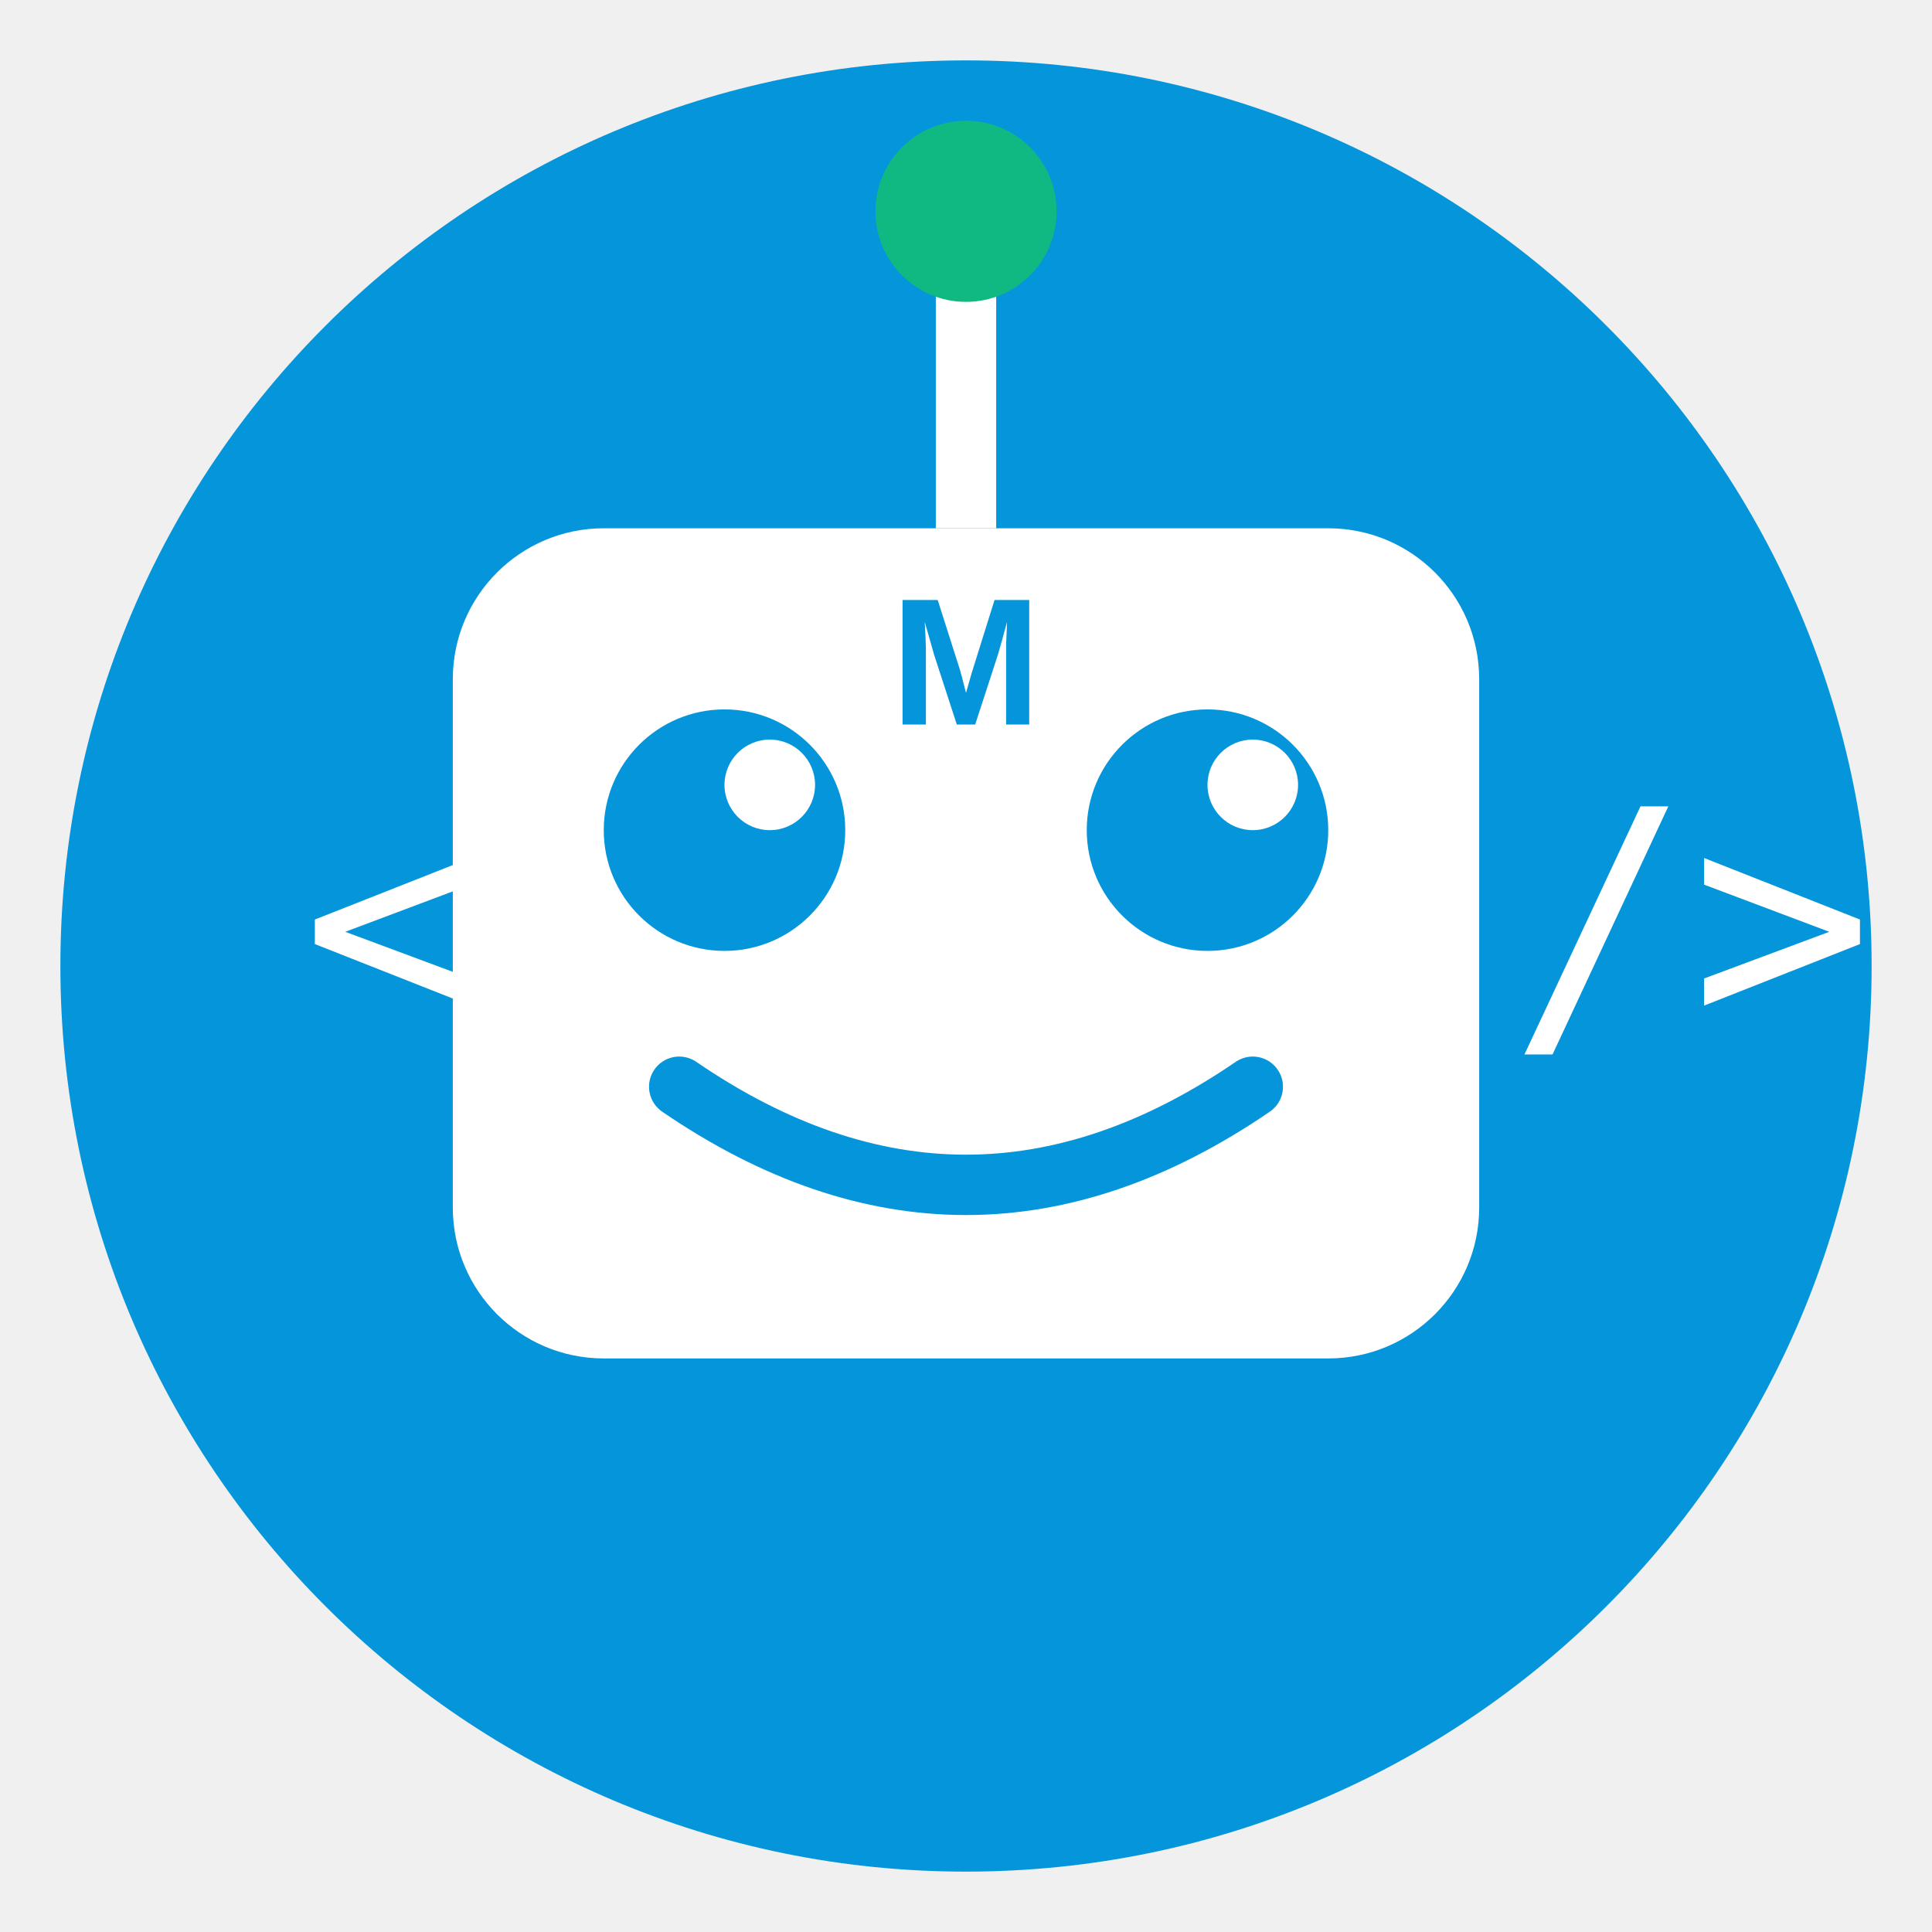
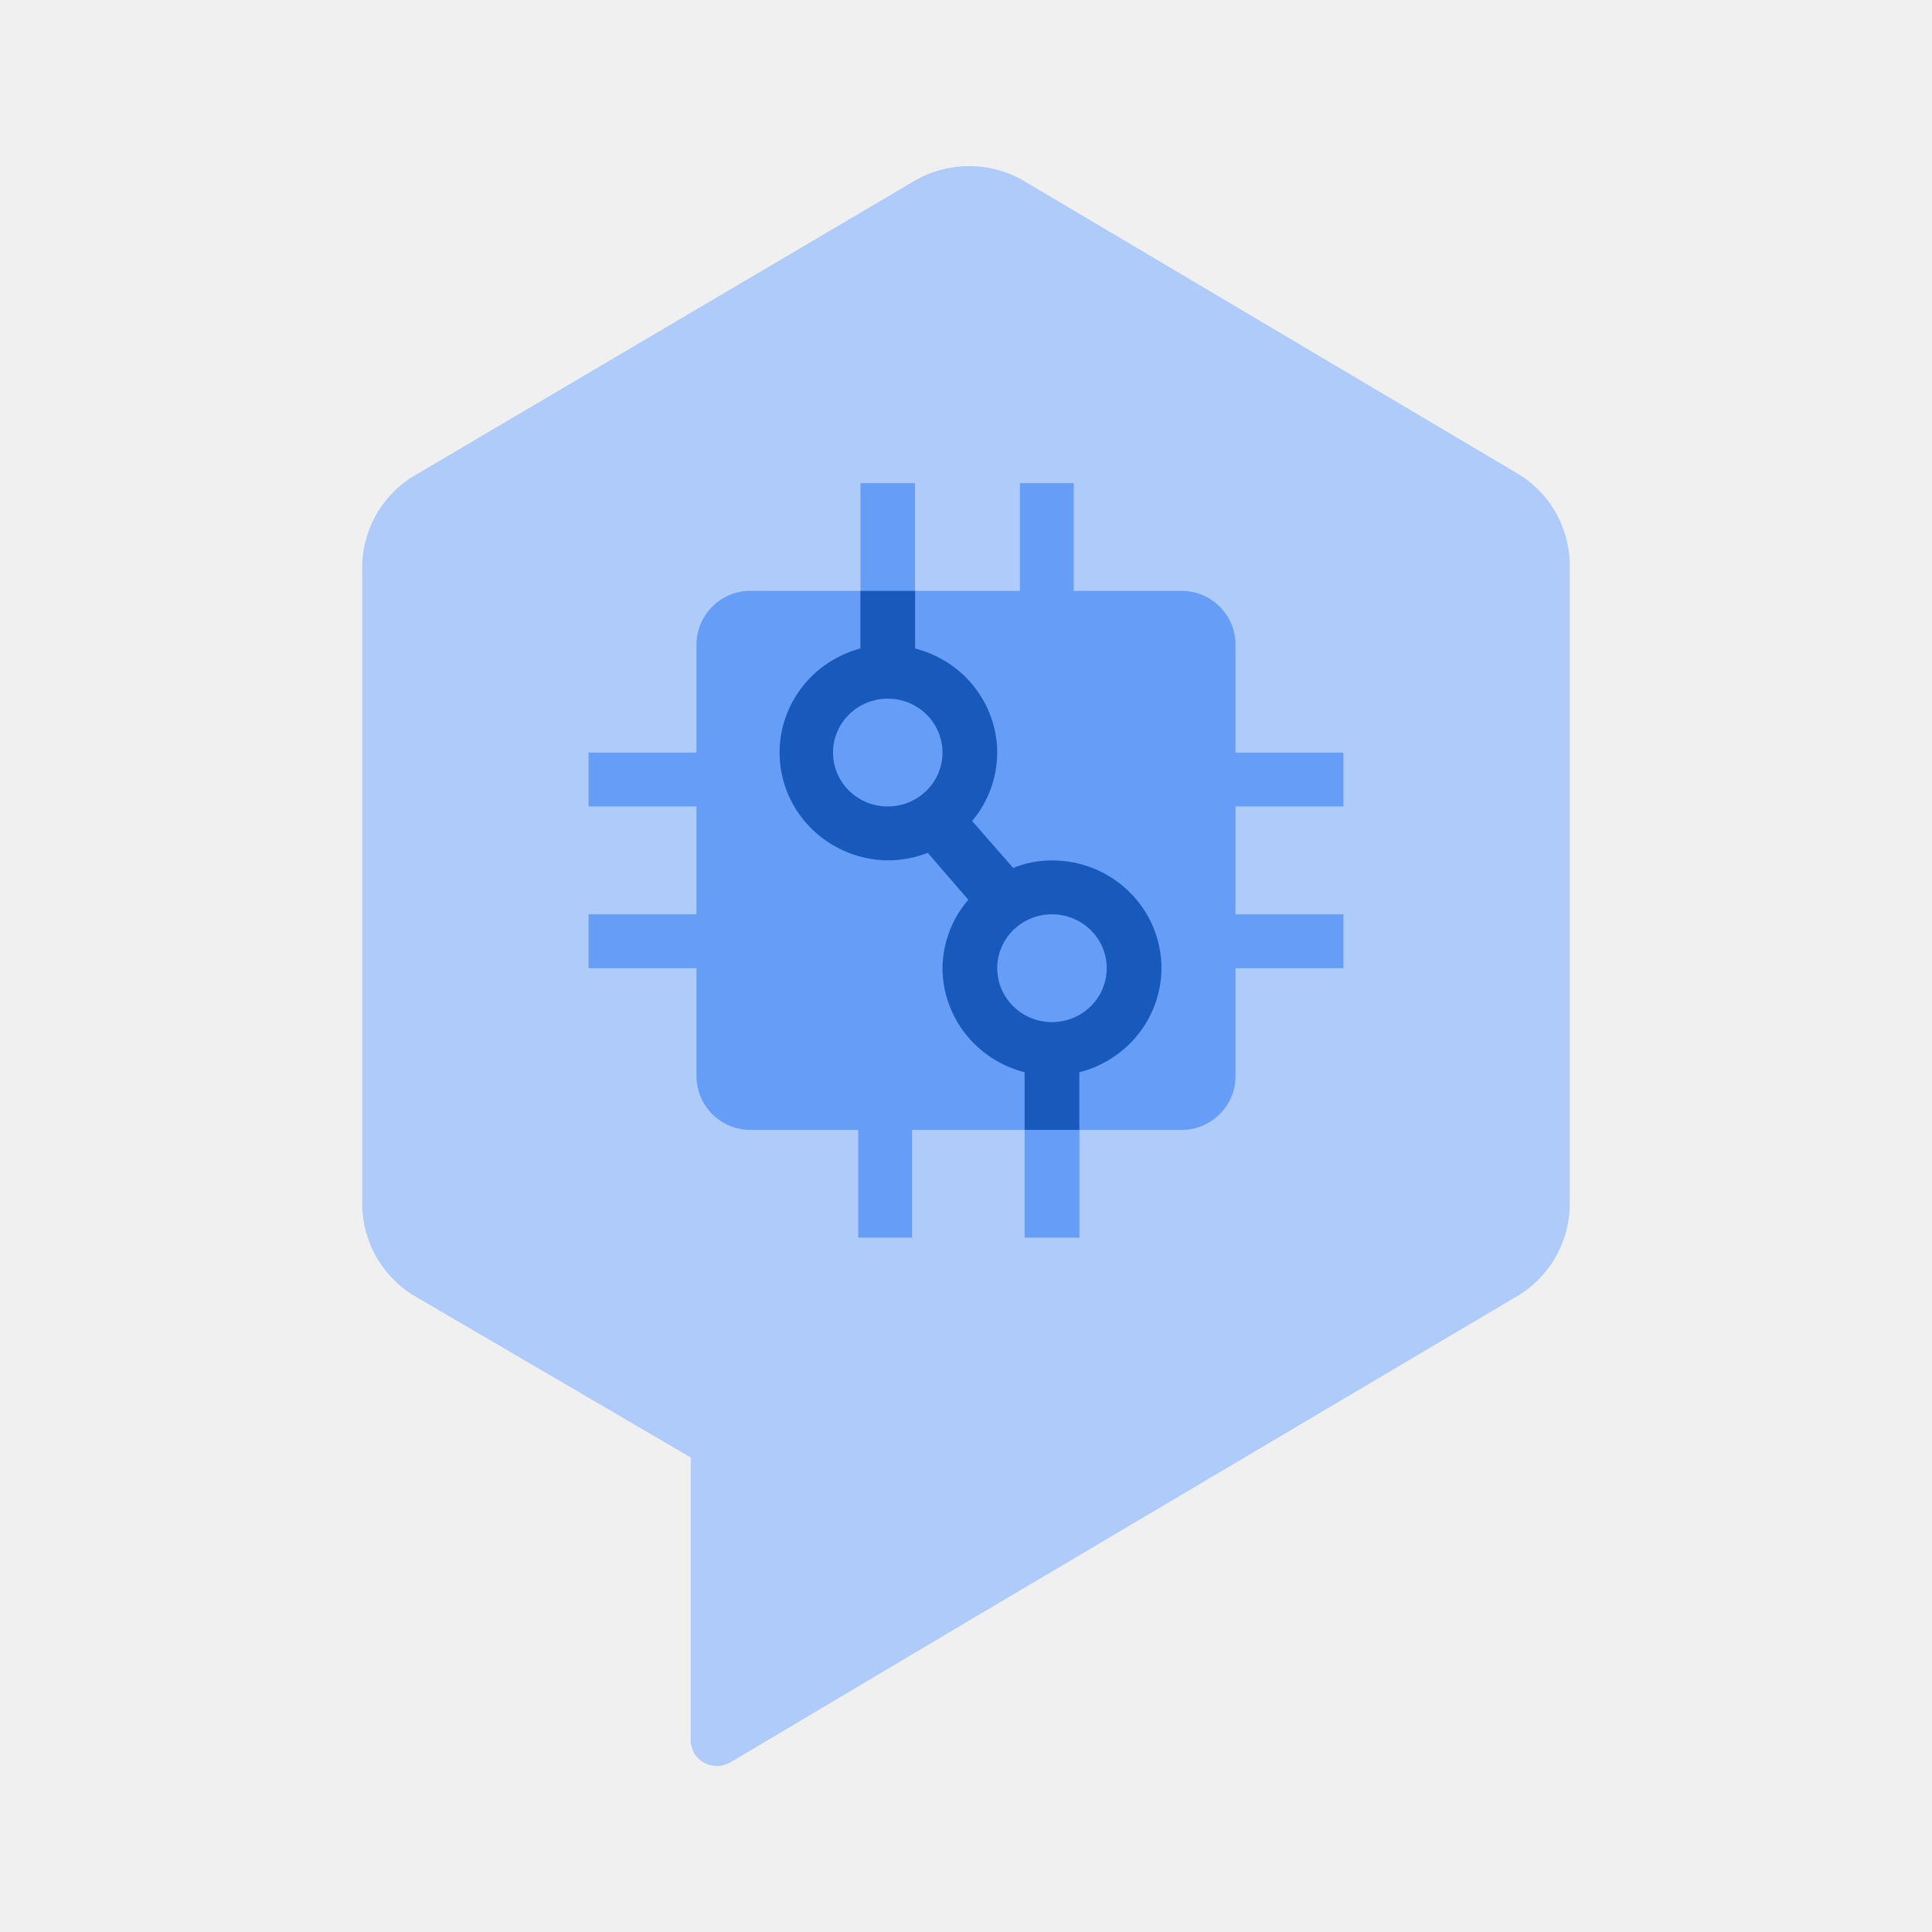
- <svg xmlns="http://www.w3.org/2000/svg" viewBox="0 0 128 128">
-   <circle cx="64" cy="64" r="60" fill="#0595DB" />
-   <rect x="30" y="35" width="68" height="55" rx="10" fill="#FFFFFF" />
-   <circle cx="48" cy="55" r="8" fill="#0595DB" />
-   <circle cx="80" cy="55" r="8" fill="#0595DB" />
-   <circle cx="51" cy="52" r="3" fill="#FFFFFF" />
-   <circle cx="83" cy="52" r="3" fill="#FFFFFF" />
-   <path d="M 45 72 Q 64 85 83 72" stroke="#0595DB" stroke-width="4" fill="none" stroke-linecap="round" />
-   <line x1="64" y1="35" x2="64" y2="18" stroke="#FFFFFF" stroke-width="4" />
-   <circle cx="64" cy="14" r="6" fill="#10B981" />
-   <text x="64" y="48" font-family="Arial, sans-serif" font-size="12" font-weight="bold" fill="#0595DB" text-anchor="middle">M</text>
-   <text x="20" y="68" font-family="monospace" font-size="20" fill="#FFFFFF">&lt;</text>
-   <text x="100" y="68" font-family="monospace" font-size="20" fill="#FFFFFF">/&gt;</text>
+ <svg xmlns="http://www.w3.org/2000/svg" width="24" height="24" viewBox="0 0 24 24" id="agent">
+   <g fill="none" fill-rule="evenodd">
+     <g>
+       <rect width="24" height="24" />
+       <g fill-rule="nonzero" transform="translate(4.5 2.063)">
+         <path fill="#AECBFA" d="M8.2,0.173 L14.32,3.801 C14.734,4.032 14.993,4.469 15,4.946 L15,12.908 C14.993,13.385 14.734,13.822 14.32,14.054 L7.52,18.079 L7.52,18.079 L7.52,18.079 L4.576,19.828 C4.418,19.922 4.215,19.87 4.121,19.712 C4.094,19.661 4.079,19.604 4.08,19.547 L4.08,16.042 L0.68,14.054 C0.266,13.822 0.007,13.385 0,12.908 L0,4.946 C0.016,4.47 0.283,4.038 0.7,3.815 L6.854,0.187 C7.269,-0.057 7.781,-0.062 8.2,0.173 Z" />
+         <path fill="#669DF6" d="M12.188,7.955 L12.188,7.286 L10.848,7.286 L10.848,5.946 C10.848,5.577 10.548,5.277 10.179,5.277 L8.839,5.277 L8.839,3.938 L8.17,3.938 L8.17,5.277 L6.892,5.277 L6.867,5.277 L6.867,3.938 L6.189,3.938 L6.189,5.277 L4.821,5.277 C4.452,5.277 4.152,5.577 4.152,5.946 L4.152,7.286 L2.812,7.286 L2.812,7.955 L4.152,7.955 L4.152,9.295 L2.812,9.295 L2.812,9.964 L4.152,9.964 L4.152,11.304 C4.152,11.673 4.452,11.973 4.821,11.973 L6.161,11.973 L6.161,13.312 L6.83,13.312 L6.83,11.973 L8.228,11.973 L8.228,13.312 L8.909,13.312 L8.909,11.973 L10.179,11.973 C10.548,11.973 10.848,11.673 10.848,11.304 L10.848,9.964 L12.188,9.964 L12.188,9.295 L10.848,9.295 L10.848,7.955 L12.188,7.955 Z" />
+         <path fill="#185ABC" d="M9.928,9.964 C9.928,9.225 9.32,8.625 8.568,8.625 C8.403,8.625 8.239,8.657 8.086,8.719 L7.576,8.136 C7.777,7.897 7.887,7.596 7.888,7.286 C7.886,6.677 7.467,6.146 6.868,5.993 L6.868,5.277 L6.188,5.277 L6.188,5.993 C5.533,6.168 5.11,6.792 5.195,7.455 C5.281,8.118 5.85,8.617 6.528,8.625 C6.698,8.625 6.867,8.593 7.025,8.531 L7.528,9.114 C7.324,9.352 7.211,9.653 7.208,9.964 C7.21,10.573 7.63,11.104 8.228,11.257 L8.228,11.973 L8.908,11.973 L8.908,11.257 C9.507,11.104 9.926,10.573 9.928,9.964 Z M5.848,7.286 C5.848,6.916 6.153,6.616 6.528,6.616 C6.904,6.616 7.208,6.916 7.208,7.286 C7.208,7.656 6.904,7.955 6.528,7.955 C6.348,7.955 6.175,7.885 6.047,7.759 C5.92,7.634 5.848,7.463 5.848,7.286 L5.848,7.286 Z M8.568,10.634 C8.193,10.634 7.888,10.334 7.888,9.964 C7.888,9.594 8.193,9.295 8.568,9.295 C8.944,9.295 9.248,9.594 9.248,9.964 C9.248,10.334 8.944,10.634 8.568,10.634 Z" />
+       </g>
+     </g>
+   </g>
</svg>
